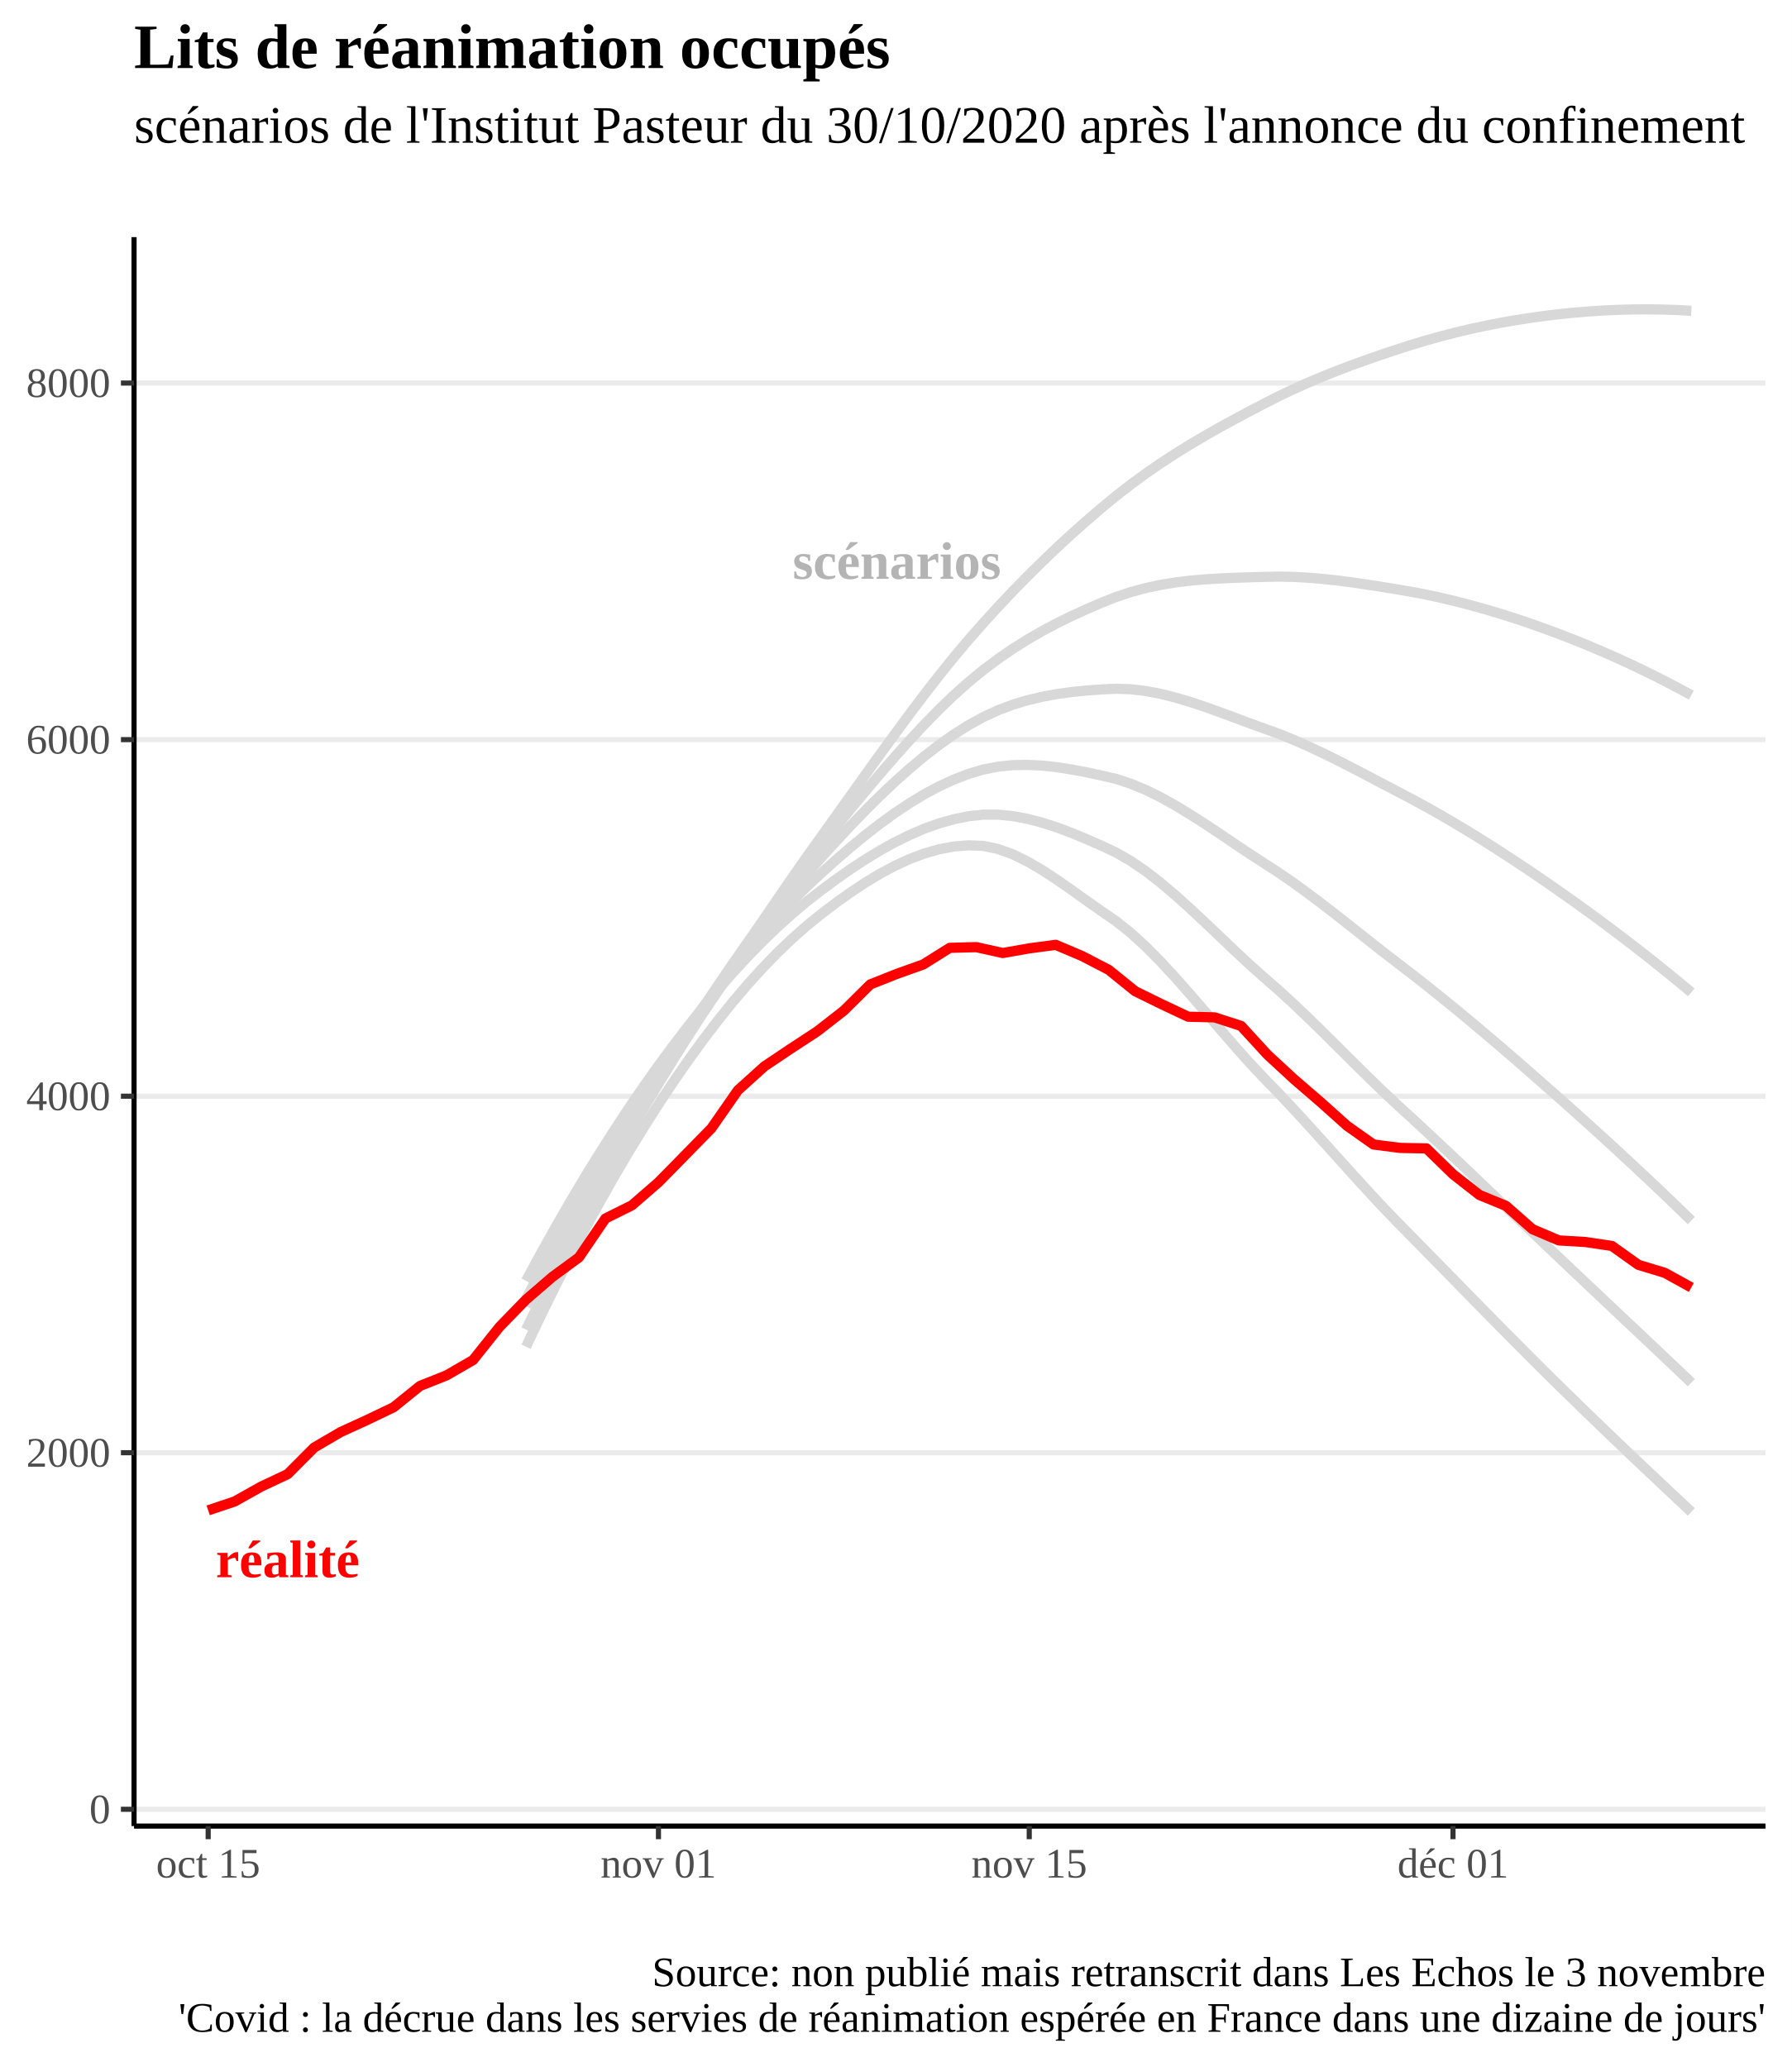
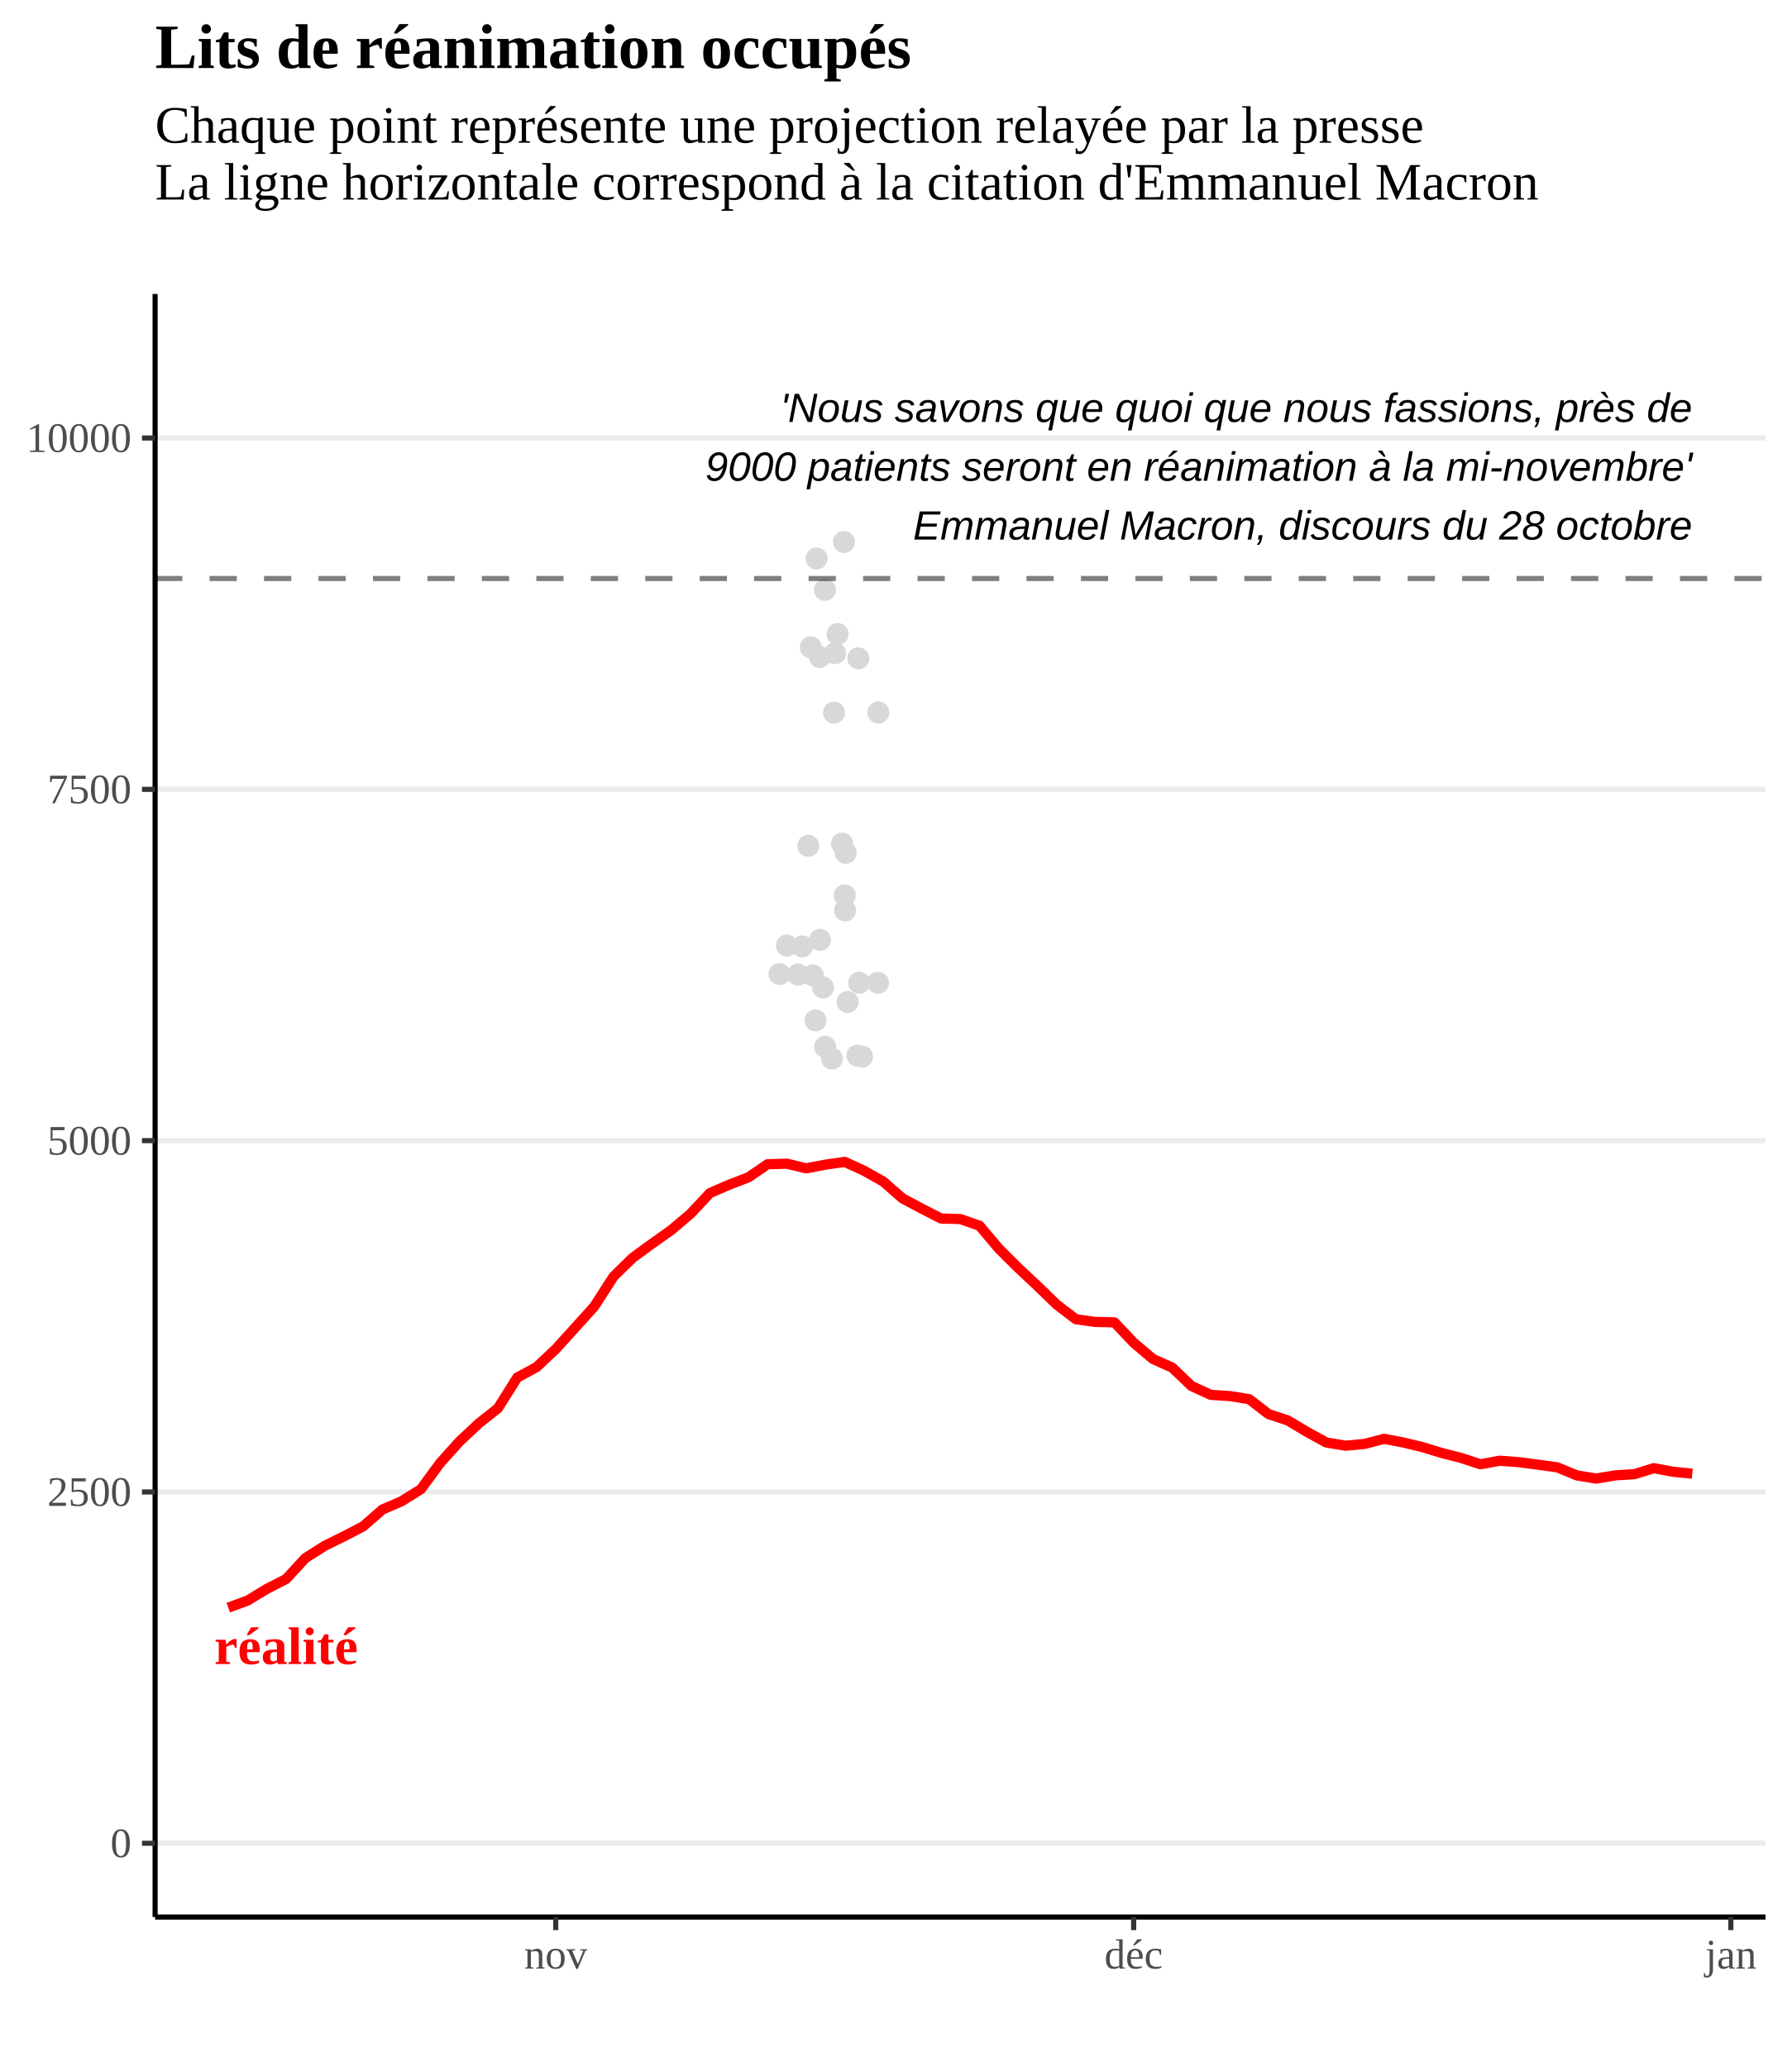
<svg xmlns="http://www.w3.org/2000/svg" class="svglite" width="374.40pt" height="432.00pt" viewBox="0 0 374.40 432.00">
  <defs>
    <style type="text/css">
    .svglite line, .svglite polyline, .svglite polygon, .svglite path, .svglite rect, .svglite circle {
      fill: none;
      stroke: #000000;
      stroke-linecap: round;
      stroke-linejoin: round;
      stroke-miterlimit: 10.00;
    }
+     .svglite text {
+       white-space: pre;
+     }
  </style>
  </defs>
  <rect width="100%" height="100%" style="stroke: none; fill: #FFFFFF;" />
  <defs>
    <clipPath id="cpMC4wMHwzNzQuNDB8MC4wMHw0MzIuMDA=">
      <rect x="0.00" y="0.00" width="374.40" height="432.00" />
    </clipPath>
  </defs>
  <g clip-path="url(#cpMC4wMHwzNzQuNDB8MC4wMHw0MzIuMDA=)">
-     <rect x="0" y="0" width="374.40" height="432.00" style="stroke-width: 1.07; stroke: #FFFFFF; fill: #FFFFFF;" />
+     <rect x="0" y="0.00" width="374.40" height="432.00" style="stroke-width: 1.07; stroke: #FFFFFF; fill: #FFFFFF;" />
  </g>
  <defs>
-     <clipPath id="cpMjguMDF8MzY4LjkyfDQ5LjU2fDM4MS42NQ==">
-       <rect x="28.01" y="49.56" width="340.91" height="332.09" />
+     <clipPath id="cpMzIuNDF8MzY4LjkyfDYxLjQ0fDQwMC42Ng==">
+       <rect x="32.41" y="61.44" width="336.51" height="339.22" />
    </clipPath>
  </defs>
-   <g clip-path="url(#cpMjguMDF8MzY4LjkyfDQ5LjU2fDM4MS42NQ==)">
-     <rect x="28.01" y="49.56" width="340.91" height="332.09" style="stroke-width: 1.07; stroke: none; fill: #FFFFFF;" />
-     <polyline points="28.01,378.14 368.92,378.14 " style="stroke-width: 1.07; stroke: #EBEBEB; stroke-linecap: butt;" />
-     <polyline points="28.01,303.62 368.92,303.62 " style="stroke-width: 1.07; stroke: #EBEBEB; stroke-linecap: butt;" />
-     <polyline points="28.01,229.10 368.92,229.10 " style="stroke-width: 1.07; stroke: #EBEBEB; stroke-linecap: butt;" />
-     <polyline points="28.01,154.58 368.92,154.58 " style="stroke-width: 1.07; stroke: #EBEBEB; stroke-linecap: butt;" />
-     <polyline points="28.01,80.06 368.92,80.06 " style="stroke-width: 1.07; stroke: #EBEBEB; stroke-linecap: butt;" />
-     <polyline points="109.92,281.46 113.00,274.99 116.08,268.74 119.16,262.69 122.24,256.86 125.33,251.22 128.41,245.79 131.49,240.57 134.57,235.54 137.66,230.70 140.74,226.06 143.82,221.61 146.90,217.36 149.99,213.31 153.07,209.47 156.15,205.85 159.23,202.44 162.32,199.25 165.40,196.29 168.48,193.56 171.56,191.06 174.65,188.72 177.73,186.52 180.81,184.47 183.89,182.61 186.98,180.96 190.06,179.54 193.14,178.38 196.22,177.50 199.30,176.92 202.39,176.67 205.47,176.79 208.55,177.44 211.63,178.55 214.72,180.06 217.80,181.86 220.88,183.88 223.96,186.03 227.05,188.24 230.13,190.40 233.21,192.52 236.29,194.99 239.38,197.81 242.46,200.91 245.54,204.24 248.62,207.73 251.71,211.30 254.79,214.91 257.87,218.48 260.95,221.94 264.04,225.24 267.12,228.41 270.20,231.68 273.28,235.04 276.36,238.44 279.45,241.87 282.53,245.29 285.61,248.67 288.69,251.99 291.78,255.21 294.86,258.34 297.94,261.48 301.02,264.62 304.11,267.77 307.19,270.92 310.27,274.06 313.35,277.19 316.44,280.30 319.52,283.40 322.60,286.47 325.68,289.51 328.77,292.52 331.85,295.52 334.93,298.49 338.01,301.44 341.09,304.38 344.18,307.30 347.26,310.20 350.34,313.10 353.42,315.99 " style="stroke-width: 2.13; stroke: #D8D8D8; stroke-linecap: butt;" />
-     <polyline points="109.92,267.71 113.00,262.02 116.08,256.50 119.16,251.15 122.24,245.98 125.33,240.98 128.41,236.14 131.49,231.47 134.57,226.97 137.66,222.63 140.74,218.45 143.82,214.43 146.90,210.57 149.99,206.88 153.07,203.37 156.15,200.03 159.23,196.87 162.32,193.89 165.40,191.10 168.48,188.50 171.56,186.10 174.65,183.82 177.73,181.65 180.81,179.63 183.89,177.75 186.98,176.04 190.06,174.52 193.14,173.19 196.22,172.09 199.30,171.22 202.39,170.60 205.47,170.26 208.55,170.26 211.63,170.56 214.72,171.14 217.80,171.95 220.88,172.95 223.96,174.10 227.05,175.38 230.13,176.73 233.21,178.17 236.29,179.95 239.38,182.06 242.46,184.44 245.54,187.05 248.62,189.82 251.71,192.70 254.79,195.63 257.87,198.57 260.95,201.44 264.04,204.20 267.12,206.89 270.20,209.71 273.28,212.64 276.36,215.65 279.45,218.71 282.53,221.78 285.61,224.82 288.69,227.81 291.78,230.71 294.86,233.54 297.94,236.39 301.02,239.27 304.11,242.18 307.19,245.10 310.27,248.04 313.35,250.99 316.44,253.94 319.52,256.88 322.60,259.82 325.68,262.75 328.77,265.67 331.85,268.58 334.93,271.49 338.01,274.40 341.09,277.30 344.18,280.21 347.26,283.12 350.34,286.04 353.42,288.97 " style="stroke-width: 2.13; stroke: #D8D8D8; stroke-linecap: butt;" />
-     <polyline points="109.92,271.50 113.00,265.55 116.08,259.76 119.16,254.13 122.24,248.66 125.33,243.35 128.41,238.19 131.49,233.20 134.57,228.35 137.66,223.66 140.74,219.12 143.82,214.73 146.90,210.50 149.99,206.42 153.07,202.50 156.15,198.74 159.23,195.15 162.32,191.73 165.40,188.49 168.48,185.42 171.56,182.52 174.65,179.75 177.73,177.09 180.81,174.55 183.89,172.16 186.98,169.92 190.06,167.87 193.14,166.00 196.22,164.35 199.30,162.93 202.39,161.74 205.47,160.83 208.55,160.23 211.63,159.91 214.72,159.86 217.80,160.01 220.88,160.35 223.96,160.83 227.05,161.41 230.13,162.07 233.21,162.79 236.29,163.80 239.38,165.08 242.46,166.59 245.54,168.30 248.62,170.17 251.71,172.14 254.79,174.19 257.87,176.27 260.95,178.33 264.04,180.34 267.12,182.33 270.20,184.45 273.28,186.69 276.36,189.01 279.45,191.40 282.53,193.83 285.61,196.27 288.69,198.70 291.78,201.09 294.86,203.45 297.94,205.86 301.02,208.33 304.11,210.83 307.19,213.39 310.27,215.98 313.35,218.60 316.44,221.26 319.52,223.94 322.60,226.65 325.68,229.37 328.77,232.12 331.85,234.89 334.93,237.68 338.01,240.51 341.09,243.36 344.18,246.25 347.26,249.16 350.34,252.11 353.42,255.10 " style="stroke-width: 2.13; stroke: #D8D8D8; stroke-linecap: butt;" />
-     <polyline points="109.92,277.89 113.00,271.58 116.08,265.42 119.16,259.42 122.24,253.56 125.33,247.84 128.41,242.27 131.49,236.84 134.57,231.55 137.66,226.40 140.74,221.38 143.82,216.50 146.90,211.76 149.99,207.17 153.07,202.72 156.15,198.42 159.23,194.27 162.32,190.28 165.40,186.45 168.48,182.78 171.56,179.28 174.65,175.88 177.73,172.57 180.81,169.38 183.89,166.32 186.98,163.40 190.06,160.65 193.14,158.07 196.22,155.69 199.30,153.51 202.39,151.56 205.47,149.86 208.55,148.44 211.63,147.28 214.72,146.35 217.80,145.62 220.88,145.05 223.96,144.63 227.05,144.32 230.13,144.09 233.21,143.94 236.29,144.05 239.38,144.42 242.46,145.00 245.54,145.77 248.62,146.68 251.71,147.70 254.79,148.81 257.87,149.95 260.95,151.10 264.04,152.22 267.12,153.33 270.20,154.57 273.28,155.93 276.36,157.37 279.45,158.89 282.53,160.46 285.61,162.07 288.69,163.69 291.78,165.30 294.86,166.92 297.94,168.59 301.02,170.33 304.11,172.14 307.19,173.99 310.27,175.90 313.35,177.87 316.44,179.88 319.52,181.93 322.60,184.03 325.68,186.16 328.77,188.34 331.85,190.56 334.93,192.82 338.01,195.13 341.09,197.49 344.18,199.89 347.26,202.35 350.34,204.85 353.42,207.40 " style="stroke-width: 2.13; stroke: #D8D8D8; stroke-linecap: butt;" />
-     <polyline points="109.92,272.97 113.00,267.25 116.08,261.63 119.16,256.11 122.24,250.68 125.33,245.35 128.41,240.12 131.49,234.98 134.57,229.93 137.66,224.97 140.74,220.09 143.82,215.30 146.90,210.60 149.99,205.99 153.07,201.48 156.15,197.07 159.23,192.77 162.32,188.58 165.40,184.50 168.48,180.54 171.56,176.69 174.65,172.89 177.73,169.12 180.81,165.39 183.89,161.74 186.98,158.18 190.06,154.73 193.14,151.43 196.22,148.28 199.30,145.32 202.39,142.56 205.47,140.03 208.55,137.72 211.63,135.60 214.72,133.66 217.80,131.88 220.88,130.24 223.96,128.73 227.05,127.32 230.13,126.00 233.21,124.77 236.29,123.74 239.38,122.91 242.46,122.25 245.54,121.74 248.62,121.36 251.71,121.09 254.79,120.90 257.87,120.76 260.95,120.66 264.04,120.57 267.12,120.51 270.20,120.57 273.28,120.73 276.36,120.99 279.45,121.32 282.53,121.72 285.61,122.17 288.69,122.65 291.78,123.15 294.86,123.67 297.94,124.26 301.02,124.92 304.11,125.65 307.19,126.45 310.27,127.31 313.35,128.23 316.44,129.20 319.52,130.24 322.60,131.33 325.68,132.47 328.77,133.66 331.85,134.91 334.93,136.22 338.01,137.58 341.09,139.00 344.18,140.48 347.26,142.02 350.34,143.62 353.42,145.28 " style="stroke-width: 2.13; stroke: #D8D8D8; stroke-linecap: butt;" />
-     <polyline points="109.92,272.55 113.00,267.17 116.08,261.84 119.16,256.57 122.24,251.35 125.33,246.19 128.41,241.08 131.49,236.02 134.57,231.01 137.66,226.05 140.74,221.12 143.82,216.25 146.90,211.42 149.99,206.64 153.07,201.91 156.15,197.25 159.23,192.64 162.32,188.10 165.40,183.64 168.48,179.24 171.56,174.92 174.65,170.61 177.73,166.28 180.81,161.96 183.89,157.67 186.98,153.43 190.06,149.26 193.14,145.18 196.22,141.22 199.30,137.39 202.39,133.72 205.47,130.22 208.55,126.84 211.63,123.57 214.72,120.42 217.80,117.38 220.88,114.43 223.96,111.59 227.05,108.85 230.13,106.20 233.21,103.66 236.29,101.26 239.38,99.00 242.46,96.87 245.54,94.86 248.62,92.94 251.71,91.12 254.79,89.37 257.87,87.68 260.95,86.03 264.04,84.42 267.12,82.85 270.20,81.38 273.28,80.00 276.36,78.70 279.45,77.47 282.53,76.30 285.61,75.19 288.69,74.12 291.78,73.09 294.86,72.09 297.94,71.17 301.02,70.31 304.11,69.51 307.19,68.78 310.27,68.11 313.35,67.51 316.44,66.96 319.52,66.48 322.60,66.05 325.68,65.67 328.77,65.36 331.85,65.10 334.93,64.90 338.01,64.76 341.09,64.67 344.18,64.65 347.26,64.69 350.34,64.79 353.42,64.96 " style="stroke-width: 2.13; stroke: #D8D8D8; stroke-linecap: butt;" />
-     <polyline points="43.50,315.66 49.04,313.80 54.57,310.70 60.11,308.09 65.64,302.54 71.18,299.30 76.71,296.77 82.24,294.12 87.78,289.65 93.31,287.45 98.85,284.25 104.38,277.32 109.92,271.62 115.45,266.85 120.98,262.79 126.52,254.66 132.05,251.91 137.59,247.10 143.12,241.47 148.66,235.81 154.19,227.87 159.72,222.88 165.26,219.16 170.79,215.54 176.33,211.22 181.86,205.74 187.40,203.54 192.93,201.57 198.46,198.10 204.00,197.95 209.53,199.18 215.07,198.21 220.60,197.47 226.14,199.82 231.67,202.69 237.20,207.16 242.74,209.88 248.27,212.49 253.81,212.63 259.34,214.42 264.88,220.46 270.41,225.56 275.94,230.33 281.48,235.29 287.01,239.20 292.55,239.91 298.08,240.02 303.62,245.42 309.15,249.75 314.68,252.02 320.22,256.90 325.75,259.25 331.29,259.58 336.82,260.40 342.36,264.35 347.89,266.03 353.42,269.08 " style="stroke-width: 2.13; stroke: #FF0000; stroke-linecap: butt;" />
-     <text x="60.11" y="329.63" text-anchor="middle" style="font-size: 11.04px; font-weight: bold; fill: #FF0000; font-family: Times New Roman;" textLength="30.01px" lengthAdjust="spacingAndGlyphs">réalité</text>
-     <text x="187.40" y="120.98" text-anchor="middle" style="font-size: 11.04px; font-weight: bold; fill: #B4B4B4; font-family: Times New Roman;" textLength="43.50px" lengthAdjust="spacingAndGlyphs">scénarios</text>
+   <g clip-path="url(#cpMzIuNDF8MzY4LjkyfDYxLjQ0fDQwMC42Ng==)">
+     <rect x="32.41" y="61.44" width="336.51" height="339.22" style="stroke-width: 1.07; stroke: none; fill: #FFFFFF;" />
+     <polyline points="32.41,385.24 368.92,385.24 " style="stroke-width: 1.07; stroke: #EBEBEB; stroke-linecap: butt;" />
+     <polyline points="32.41,311.82 368.92,311.82 " style="stroke-width: 1.07; stroke: #EBEBEB; stroke-linecap: butt;" />
+     <polyline points="32.41,238.39 368.92,238.39 " style="stroke-width: 1.07; stroke: #EBEBEB; stroke-linecap: butt;" />
+     <polyline points="32.41,164.97 368.92,164.97 " style="stroke-width: 1.07; stroke: #EBEBEB; stroke-linecap: butt;" />
+     <polyline points="32.41,91.54 368.92,91.54 " style="stroke-width: 1.07; stroke: #EBEBEB; stroke-linecap: butt;" />
+     <circle cx="172.43" cy="218.79" r="1.95" style="stroke-width: 0.71; stroke: #D8D8D8; fill: #D8D8D8;" />
+     <circle cx="169.42" cy="135.28" r="1.95" style="stroke-width: 0.71; stroke: #D8D8D8; fill: #D8D8D8;" />
+     <circle cx="162.88" cy="203.57" r="1.95" style="stroke-width: 0.71; stroke: #D8D8D8; fill: #D8D8D8;" />
+     <circle cx="179.17" cy="220.63" r="1.95" style="stroke-width: 0.71; stroke: #D8D8D8; fill: #D8D8D8;" />
+     <circle cx="183.48" cy="205.41" r="1.95" style="stroke-width: 0.71; stroke: #D8D8D8; fill: #D8D8D8;" />
+     <circle cx="175.03" cy="132.51" r="1.95" style="stroke-width: 0.71; stroke: #D8D8D8; fill: #D8D8D8;" />
+     <circle cx="173.85" cy="221.24" r="1.95" style="stroke-width: 0.71; stroke: #D8D8D8; fill: #D8D8D8;" />
+     <circle cx="180.14" cy="220.82" r="1.95" style="stroke-width: 0.71; stroke: #D8D8D8; fill: #D8D8D8;" />
+     <circle cx="166.75" cy="203.69" r="1.95" style="stroke-width: 0.71; stroke: #D8D8D8; fill: #D8D8D8;" />
+     <circle cx="176.52" cy="187.12" r="1.95" style="stroke-width: 0.71; stroke: #D8D8D8; fill: #D8D8D8;" />
+     <circle cx="164.44" cy="197.62" r="1.95" style="stroke-width: 0.71; stroke: #D8D8D8; fill: #D8D8D8;" />
+     <circle cx="176.71" cy="178.24" r="1.95" style="stroke-width: 0.71; stroke: #D8D8D8; fill: #D8D8D8;" />
+     <circle cx="179.35" cy="137.59" r="1.95" style="stroke-width: 0.71; stroke: #D8D8D8; fill: #D8D8D8;" />
+     <circle cx="174.27" cy="148.93" r="1.95" style="stroke-width: 0.71; stroke: #D8D8D8; fill: #D8D8D8;" />
+     <circle cx="176.35" cy="113.27" r="1.95" style="stroke-width: 0.71; stroke: #D8D8D8; fill: #D8D8D8;" />
+     <circle cx="177.13" cy="209.41" r="1.95" style="stroke-width: 0.71; stroke: #D8D8D8; fill: #D8D8D8;" />
+     <circle cx="179.54" cy="205.39" r="1.95" style="stroke-width: 0.71; stroke: #D8D8D8; fill: #D8D8D8;" />
+     <circle cx="176.59" cy="190.28" r="1.95" style="stroke-width: 0.71; stroke: #D8D8D8; fill: #D8D8D8;" />
+     <circle cx="171.96" cy="206.39" r="1.95" style="stroke-width: 0.71; stroke: #D8D8D8; fill: #D8D8D8;" />
+     <circle cx="171.30" cy="137.32" r="1.95" style="stroke-width: 0.71; stroke: #D8D8D8; fill: #D8D8D8;" />
+     <circle cx="169.84" cy="203.86" r="1.95" style="stroke-width: 0.71; stroke: #D8D8D8; fill: #D8D8D8;" />
+     <circle cx="171.34" cy="196.44" r="1.95" style="stroke-width: 0.71; stroke: #D8D8D8; fill: #D8D8D8;" />
+     <circle cx="167.63" cy="197.80" r="1.95" style="stroke-width: 0.71; stroke: #D8D8D8; fill: #D8D8D8;" />
+     <circle cx="175.97" cy="176.31" r="1.95" style="stroke-width: 0.71; stroke: #D8D8D8; fill: #D8D8D8;" />
+     <circle cx="174.51" cy="136.52" r="1.95" style="stroke-width: 0.71; stroke: #D8D8D8; fill: #D8D8D8;" />
+     <circle cx="183.54" cy="148.91" r="1.95" style="stroke-width: 0.71; stroke: #D8D8D8; fill: #D8D8D8;" />
+     <circle cx="172.39" cy="123.28" r="1.95" style="stroke-width: 0.71; stroke: #D8D8D8; fill: #D8D8D8;" />
+     <circle cx="170.42" cy="213.27" r="1.95" style="stroke-width: 0.71; stroke: #D8D8D8; fill: #D8D8D8;" />
+     <circle cx="168.90" cy="176.78" r="1.95" style="stroke-width: 0.71; stroke: #D8D8D8; fill: #D8D8D8;" />
+     <circle cx="170.63" cy="116.73" r="1.95" style="stroke-width: 0.71; stroke: #D8D8D8; fill: #D8D8D8;" />
+     <polyline points="47.70,335.99 51.73,334.52 55.75,332.08 59.78,330.02 63.80,325.65 67.83,323.09 71.85,321.10 75.88,319.01 79.91,315.49 83.93,313.75 87.96,311.23 91.98,305.76 96.01,301.27 100.03,297.51 104.06,294.31 108.08,287.91 112.11,285.73 116.13,281.95 120.16,277.51 124.18,273.05 128.21,266.79 132.23,262.86 136.26,259.92 140.28,257.07 144.31,253.66 148.34,249.35 152.36,247.61 156.39,246.06 160.41,243.32 164.44,243.21 168.46,244.18 172.49,243.41 176.51,242.83 180.54,244.68 184.56,246.94 188.59,250.46 192.61,252.61 196.64,254.66 200.66,254.78 204.69,256.19 208.71,260.95 212.74,264.97 216.76,268.73 220.79,272.64 224.82,275.72 228.84,276.28 232.87,276.37 236.89,280.62 240.92,284.03 244.94,285.82 248.97,289.67 252.99,291.52 257.02,291.78 261.04,292.43 265.07,295.54 269.09,296.87 273.12,299.27 277.14,301.48 281.17,302.15 285.19,301.77 289.22,300.71 293.25,301.48 297.27,302.45 301.30,303.68 305.32,304.71 309.35,306.03 313.37,305.29 317.40,305.59 321.42,306.12 325.45,306.68 329.47,308.35 333.50,309.02 337.52,308.35 341.55,308.09 345.57,306.85 349.60,307.59 353.62,308.00 " style="stroke-width: 2.13; stroke: #FF0000; stroke-linecap: butt;" />
+     <line x1="32.41" y1="120.91" x2="368.92" y2="120.91" style="stroke-width: 1.07; stroke: #000000; stroke-opacity: 0.50; stroke-dasharray: 5.69,5.69; stroke-linecap: butt;" />
+     <text x="59.78" y="347.78" text-anchor="middle" style="font-size: 11.04px; font-weight: bold;fill: #FF0000; font-family: &quot;Times New Roman&quot;;" textLength="30.01px" lengthAdjust="spacingAndGlyphs">réalité</text>
+     <text x="353.62" y="88.18" text-anchor="end" style="font-size: 8.54px; font-style: italic; font-family: &quot;Arial&quot;;" textLength="192.72px" lengthAdjust="spacingAndGlyphs">'Nous savons que quoi que nous fassions, près de </text>
+     <text x="353.62" y="100.48" text-anchor="end" style="font-size: 8.54px; font-style: italic; font-family: &quot;Arial&quot;;" textLength="206.00px" lengthAdjust="spacingAndGlyphs">9000 patients seront en réanimation à la mi-novembre'</text>
+     <text x="353.62" y="112.77" text-anchor="end" style="font-size: 8.54px; font-style: italic; font-family: &quot;Arial&quot;;" textLength="188.68px" lengthAdjust="spacingAndGlyphs">           Emmanuel Macron, discours du 28 octobre</text>
  </g>
  <g clip-path="url(#cpMC4wMHwzNzQuNDB8MC4wMHw0MzIuMDA=)">
-     <polyline points="28.01,381.65 28.01,49.56 " style="stroke-width: 1.07; stroke-linecap: butt;" />
-     <text x="23.08" y="381.06" text-anchor="end" style="font-size: 8.80px; fill: #4D4D4D; font-family: Times New Roman;" textLength="4.40px" lengthAdjust="spacingAndGlyphs">0</text>
-     <text x="23.08" y="306.54" text-anchor="end" style="font-size: 8.80px; fill: #4D4D4D; font-family: Times New Roman;" textLength="17.60px" lengthAdjust="spacingAndGlyphs">2000</text>
-     <text x="23.08" y="232.02" text-anchor="end" style="font-size: 8.80px; fill: #4D4D4D; font-family: Times New Roman;" textLength="17.60px" lengthAdjust="spacingAndGlyphs">4000</text>
-     <text x="23.08" y="157.50" text-anchor="end" style="font-size: 8.80px; fill: #4D4D4D; font-family: Times New Roman;" textLength="17.60px" lengthAdjust="spacingAndGlyphs">6000</text>
-     <text x="23.08" y="82.98" text-anchor="end" style="font-size: 8.80px; fill: #4D4D4D; font-family: Times New Roman;" textLength="17.60px" lengthAdjust="spacingAndGlyphs">8000</text>
-     <polyline points="25.27,378.14 28.01,378.14 " style="stroke-width: 1.07; stroke: #333333; stroke-linecap: butt;" />
-     <polyline points="25.27,303.62 28.01,303.62 " style="stroke-width: 1.07; stroke: #333333; stroke-linecap: butt;" />
-     <polyline points="25.27,229.10 28.01,229.10 " style="stroke-width: 1.07; stroke: #333333; stroke-linecap: butt;" />
-     <polyline points="25.27,154.58 28.01,154.58 " style="stroke-width: 1.07; stroke: #333333; stroke-linecap: butt;" />
-     <polyline points="25.27,80.06 28.01,80.06 " style="stroke-width: 1.07; stroke: #333333; stroke-linecap: butt;" />
-     <polyline points="28.01,381.65 368.92,381.65 " style="stroke-width: 1.07; stroke-linecap: butt;" />
-     <polyline points="43.50,384.39 43.50,381.65 " style="stroke-width: 1.07; stroke: #333333; stroke-linecap: butt;" />
-     <polyline points="137.59,384.39 137.59,381.65 " style="stroke-width: 1.07; stroke: #333333; stroke-linecap: butt;" />
-     <polyline points="215.07,384.39 215.07,381.65 " style="stroke-width: 1.07; stroke: #333333; stroke-linecap: butt;" />
-     <polyline points="303.62,384.39 303.62,381.65 " style="stroke-width: 1.07; stroke: #333333; stroke-linecap: butt;" />
-     <text x="43.50" y="392.41" text-anchor="middle" style="font-size: 8.80px; fill: #4D4D4D; font-family: Times New Roman;" textLength="21.75px" lengthAdjust="spacingAndGlyphs">oct 15</text>
-     <text x="137.59" y="392.41" text-anchor="middle" style="font-size: 8.80px; fill: #4D4D4D; font-family: Times New Roman;" textLength="24.20px" lengthAdjust="spacingAndGlyphs">nov 01</text>
-     <text x="215.07" y="392.41" text-anchor="middle" style="font-size: 8.80px; fill: #4D4D4D; font-family: Times New Roman;" textLength="24.20px" lengthAdjust="spacingAndGlyphs">nov 15</text>
-     <text x="303.62" y="392.41" text-anchor="middle" style="font-size: 8.80px; fill: #4D4D4D; font-family: Times New Roman;" textLength="23.21px" lengthAdjust="spacingAndGlyphs">déc 01</text>
-     <text x="28.01" y="29.82" style="font-size: 11.00px; font-family: Times New Roman;" textLength="339.47px" lengthAdjust="spacingAndGlyphs">scénarios de l'Institut Pasteur du 30/10/2020 après l'annonce du confinement </text>
-     <text x="28.01" y="41.70" style="font-size: 11.00px; font-family: Times New Roman;" textLength="0.00px" lengthAdjust="spacingAndGlyphs" />
-     <text x="28.01" y="14.21" style="font-size: 13.20px; font-weight: bold; font-family: Times New Roman;" textLength="157.91px" lengthAdjust="spacingAndGlyphs">Lits de réanimation occupés</text>
-     <text x="368.92" y="405.62" text-anchor="end" style="font-size: 8.80px; font-family: Times New Roman;" textLength="0.00px" lengthAdjust="spacingAndGlyphs" />
-     <text x="368.92" y="415.12" text-anchor="end" style="font-size: 8.80px; font-family: Times New Roman;" textLength="234.86px" lengthAdjust="spacingAndGlyphs">Source: non publié mais retranscrit dans Les Echos le 3 novembre </text>
-     <text x="368.92" y="424.63" text-anchor="end" style="font-size: 8.80px; font-family: Times New Roman;" textLength="331.57px" lengthAdjust="spacingAndGlyphs">'Covid : la décrue dans les servies de réanimation espérée en France dans une dizaine de jours'</text>
+     <polyline points="32.41,400.66 32.41,61.44 " style="stroke-width: 1.07; stroke-linecap: butt;" />
+     <text x="27.48" y="388.16" text-anchor="end" style="font-size: 8.80px;fill: #4D4D4D; font-family: &quot;Times New Roman&quot;;" textLength="4.40px" lengthAdjust="spacingAndGlyphs">0</text>
+     <text x="27.48" y="314.73" text-anchor="end" style="font-size: 8.80px;fill: #4D4D4D; font-family: &quot;Times New Roman&quot;;" textLength="17.60px" lengthAdjust="spacingAndGlyphs">2500</text>
+     <text x="27.48" y="241.31" text-anchor="end" style="font-size: 8.80px;fill: #4D4D4D; font-family: &quot;Times New Roman&quot;;" textLength="17.60px" lengthAdjust="spacingAndGlyphs">5000</text>
+     <text x="27.48" y="167.88" text-anchor="end" style="font-size: 8.80px;fill: #4D4D4D; font-family: &quot;Times New Roman&quot;;" textLength="17.60px" lengthAdjust="spacingAndGlyphs">7500</text>
+     <text x="27.48" y="94.46" text-anchor="end" style="font-size: 8.80px;fill: #4D4D4D; font-family: &quot;Times New Roman&quot;;" textLength="22.00px" lengthAdjust="spacingAndGlyphs">10000</text>
+     <polyline points="29.67,385.24 32.41,385.24 " style="stroke-width: 1.07; stroke: #333333; stroke-linecap: butt;" />
+     <polyline points="29.67,311.82 32.41,311.82 " style="stroke-width: 1.07; stroke: #333333; stroke-linecap: butt;" />
+     <polyline points="29.67,238.39 32.41,238.39 " style="stroke-width: 1.07; stroke: #333333; stroke-linecap: butt;" />
+     <polyline points="29.67,164.97 32.41,164.97 " style="stroke-width: 1.07; stroke: #333333; stroke-linecap: butt;" />
+     <polyline points="29.67,91.54 32.41,91.54 " style="stroke-width: 1.07; stroke: #333333; stroke-linecap: butt;" />
+     <polyline points="32.41,400.66 368.92,400.66 " style="stroke-width: 1.07; stroke-linecap: butt;" />
+     <polyline points="116.13,403.40 116.13,400.66 " style="stroke-width: 1.07; stroke: #333333; stroke-linecap: butt;" />
+     <polyline points="236.89,403.40 236.89,400.66 " style="stroke-width: 1.07; stroke: #333333; stroke-linecap: butt;" />
+     <polyline points="361.68,403.40 361.68,400.66 " style="stroke-width: 1.07; stroke: #333333; stroke-linecap: butt;" />
+     <text x="116.13" y="411.42" text-anchor="middle" style="font-size: 8.80px;fill: #4D4D4D; font-family: &quot;Times New Roman&quot;;" textLength="13.20px" lengthAdjust="spacingAndGlyphs">nov</text>
+     <text x="236.89" y="411.42" text-anchor="middle" style="font-size: 8.80px;fill: #4D4D4D; font-family: &quot;Times New Roman&quot;;" textLength="12.20px" lengthAdjust="spacingAndGlyphs">déc</text>
+     <text x="361.68" y="411.42" text-anchor="middle" style="font-size: 8.80px;fill: #4D4D4D; font-family: &quot;Times New Roman&quot;;" textLength="10.75px" lengthAdjust="spacingAndGlyphs">jan</text>
+     <text x="32.41" y="29.82" style="font-size: 11.00px; font-family: &quot;Times New Roman&quot;;" textLength="267.91px" lengthAdjust="spacingAndGlyphs">Chaque point représente une projection relayée par la presse </text>
+     <text x="32.41" y="41.70" style="font-size: 11.00px; font-family: &quot;Times New Roman&quot;;" textLength="289.17px" lengthAdjust="spacingAndGlyphs">La ligne horizontale correspond à la citation d'Emmanuel Macron</text>
+     <text x="32.41" y="53.58" style="font-size: 11.00px; font-family: &quot;Times New Roman&quot;;" textLength="0.00px" lengthAdjust="spacingAndGlyphs" />
+     <text x="32.41" y="14.21" style="font-size: 13.20px; font-weight: bold; font-family: &quot;Times New Roman&quot;;" textLength="157.91px" lengthAdjust="spacingAndGlyphs">Lits de réanimation occupés</text>
  </g>
</svg>
